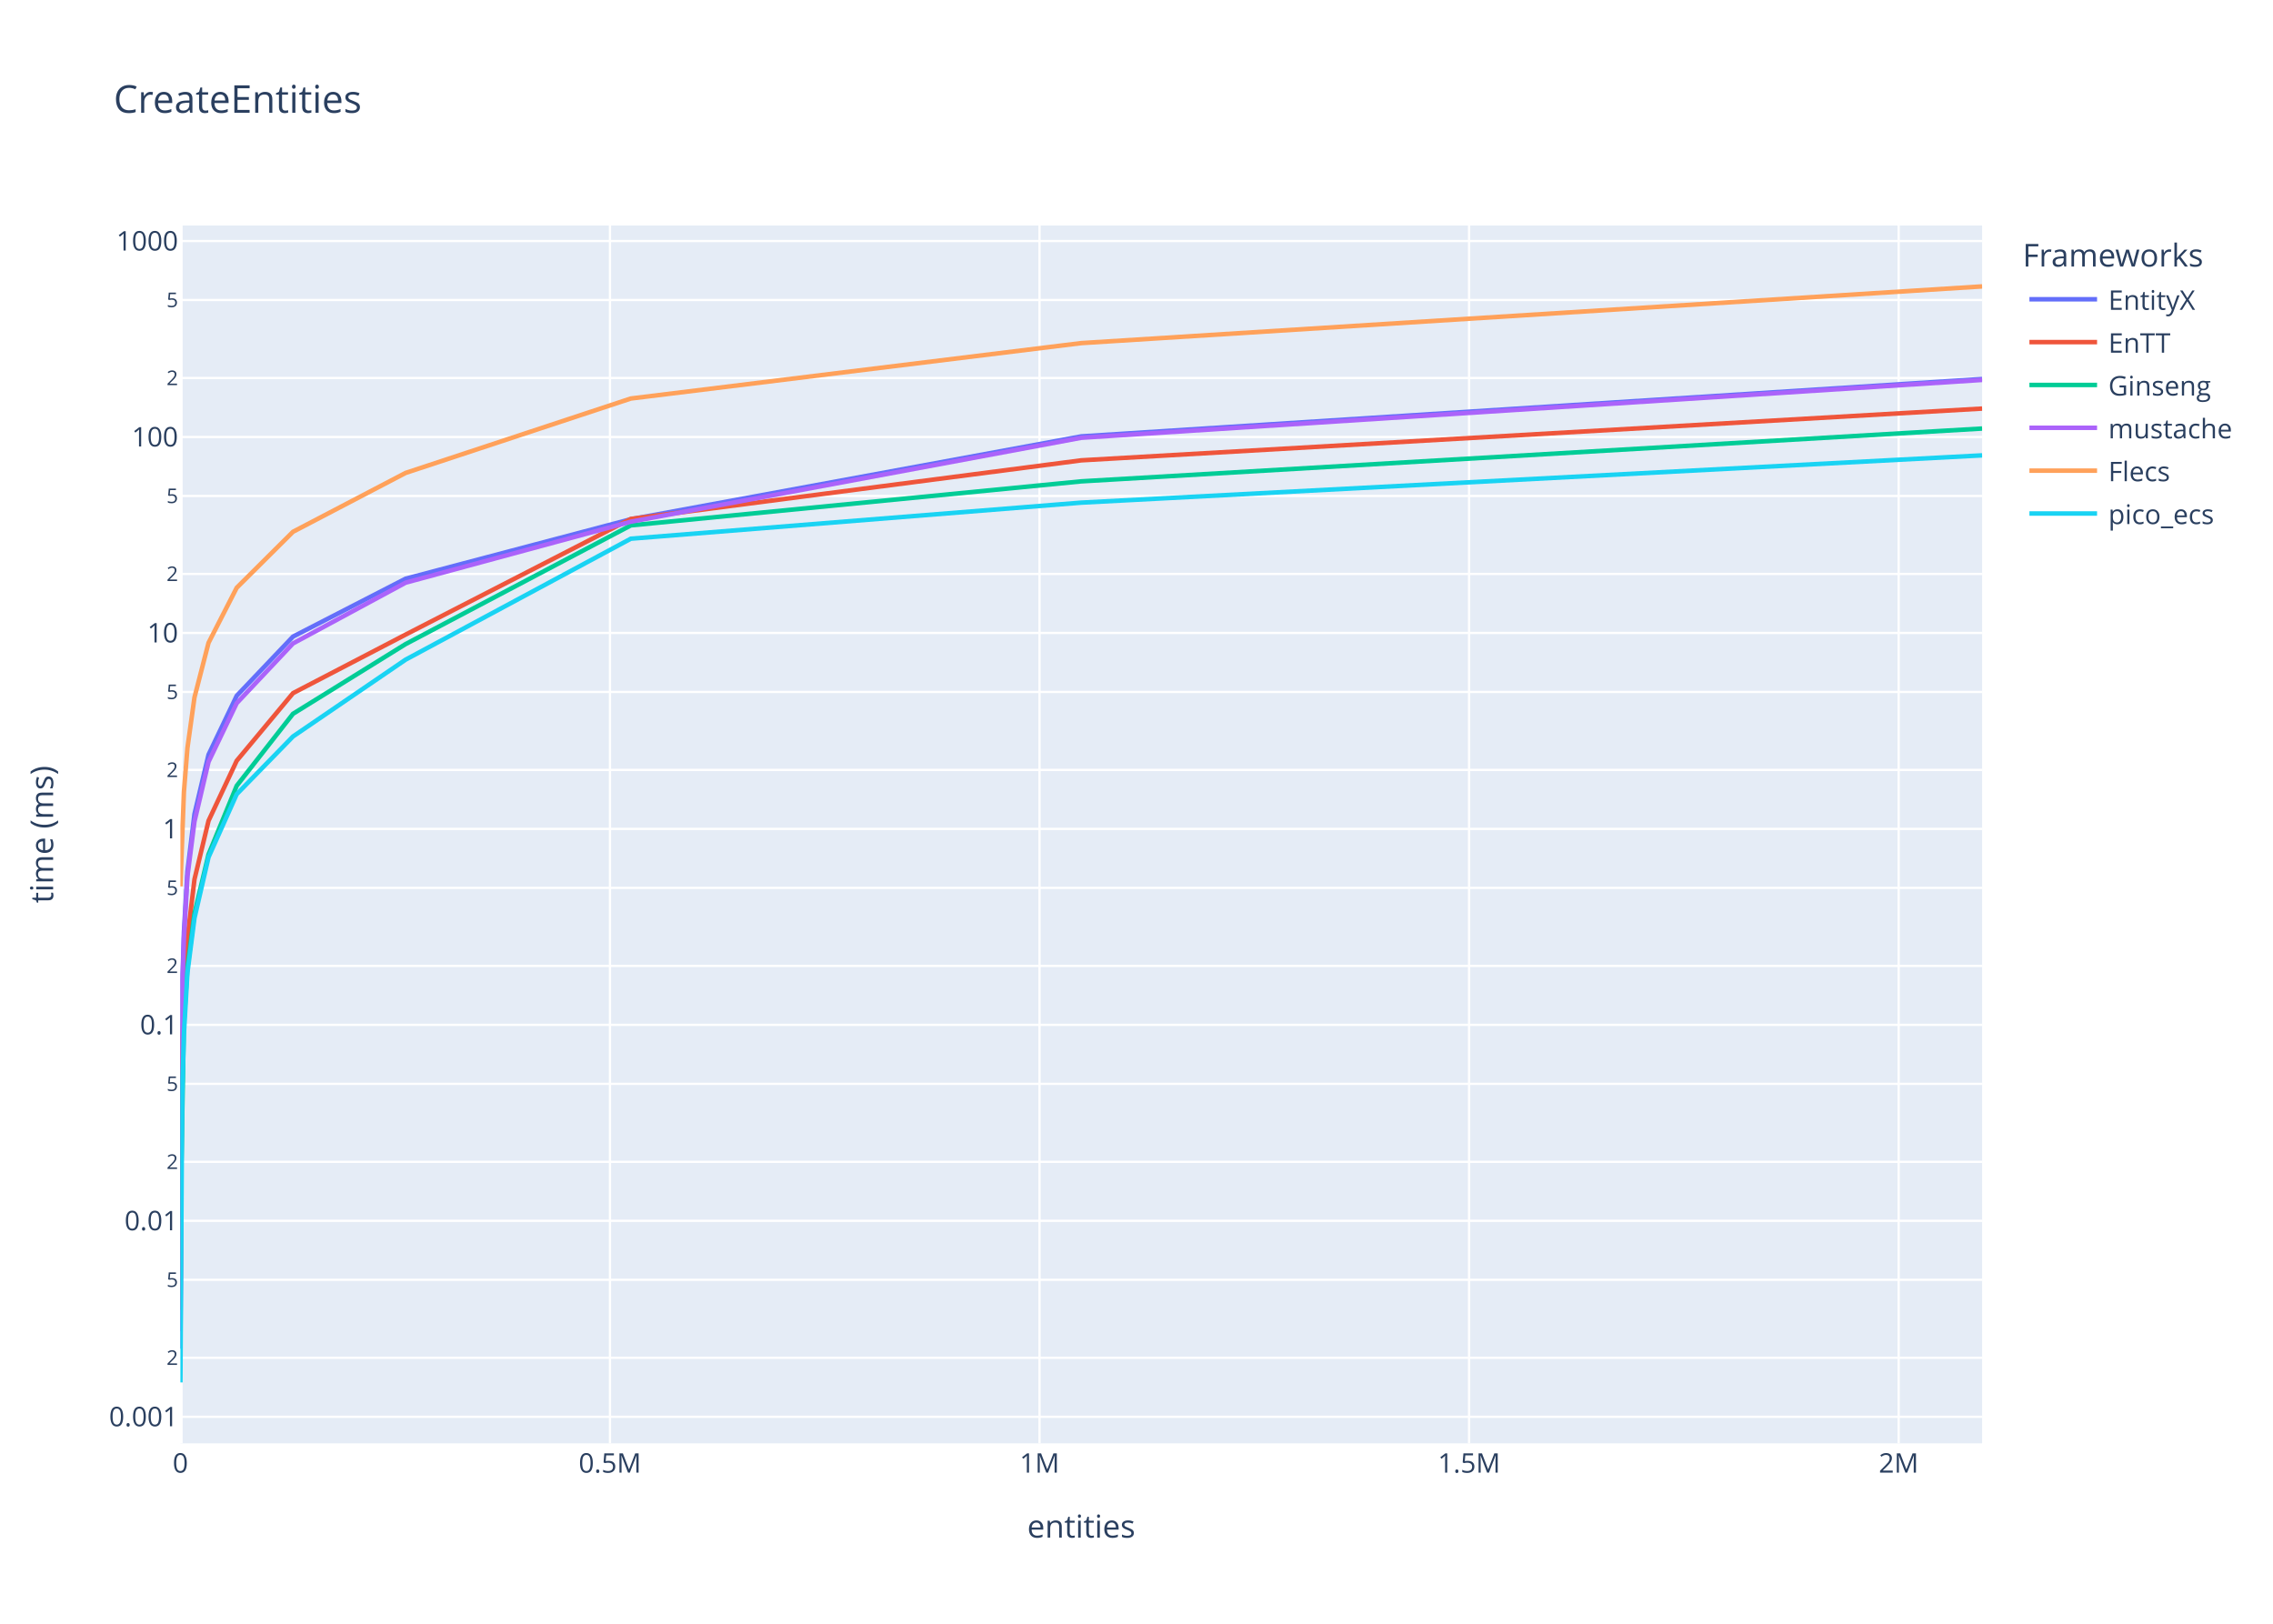
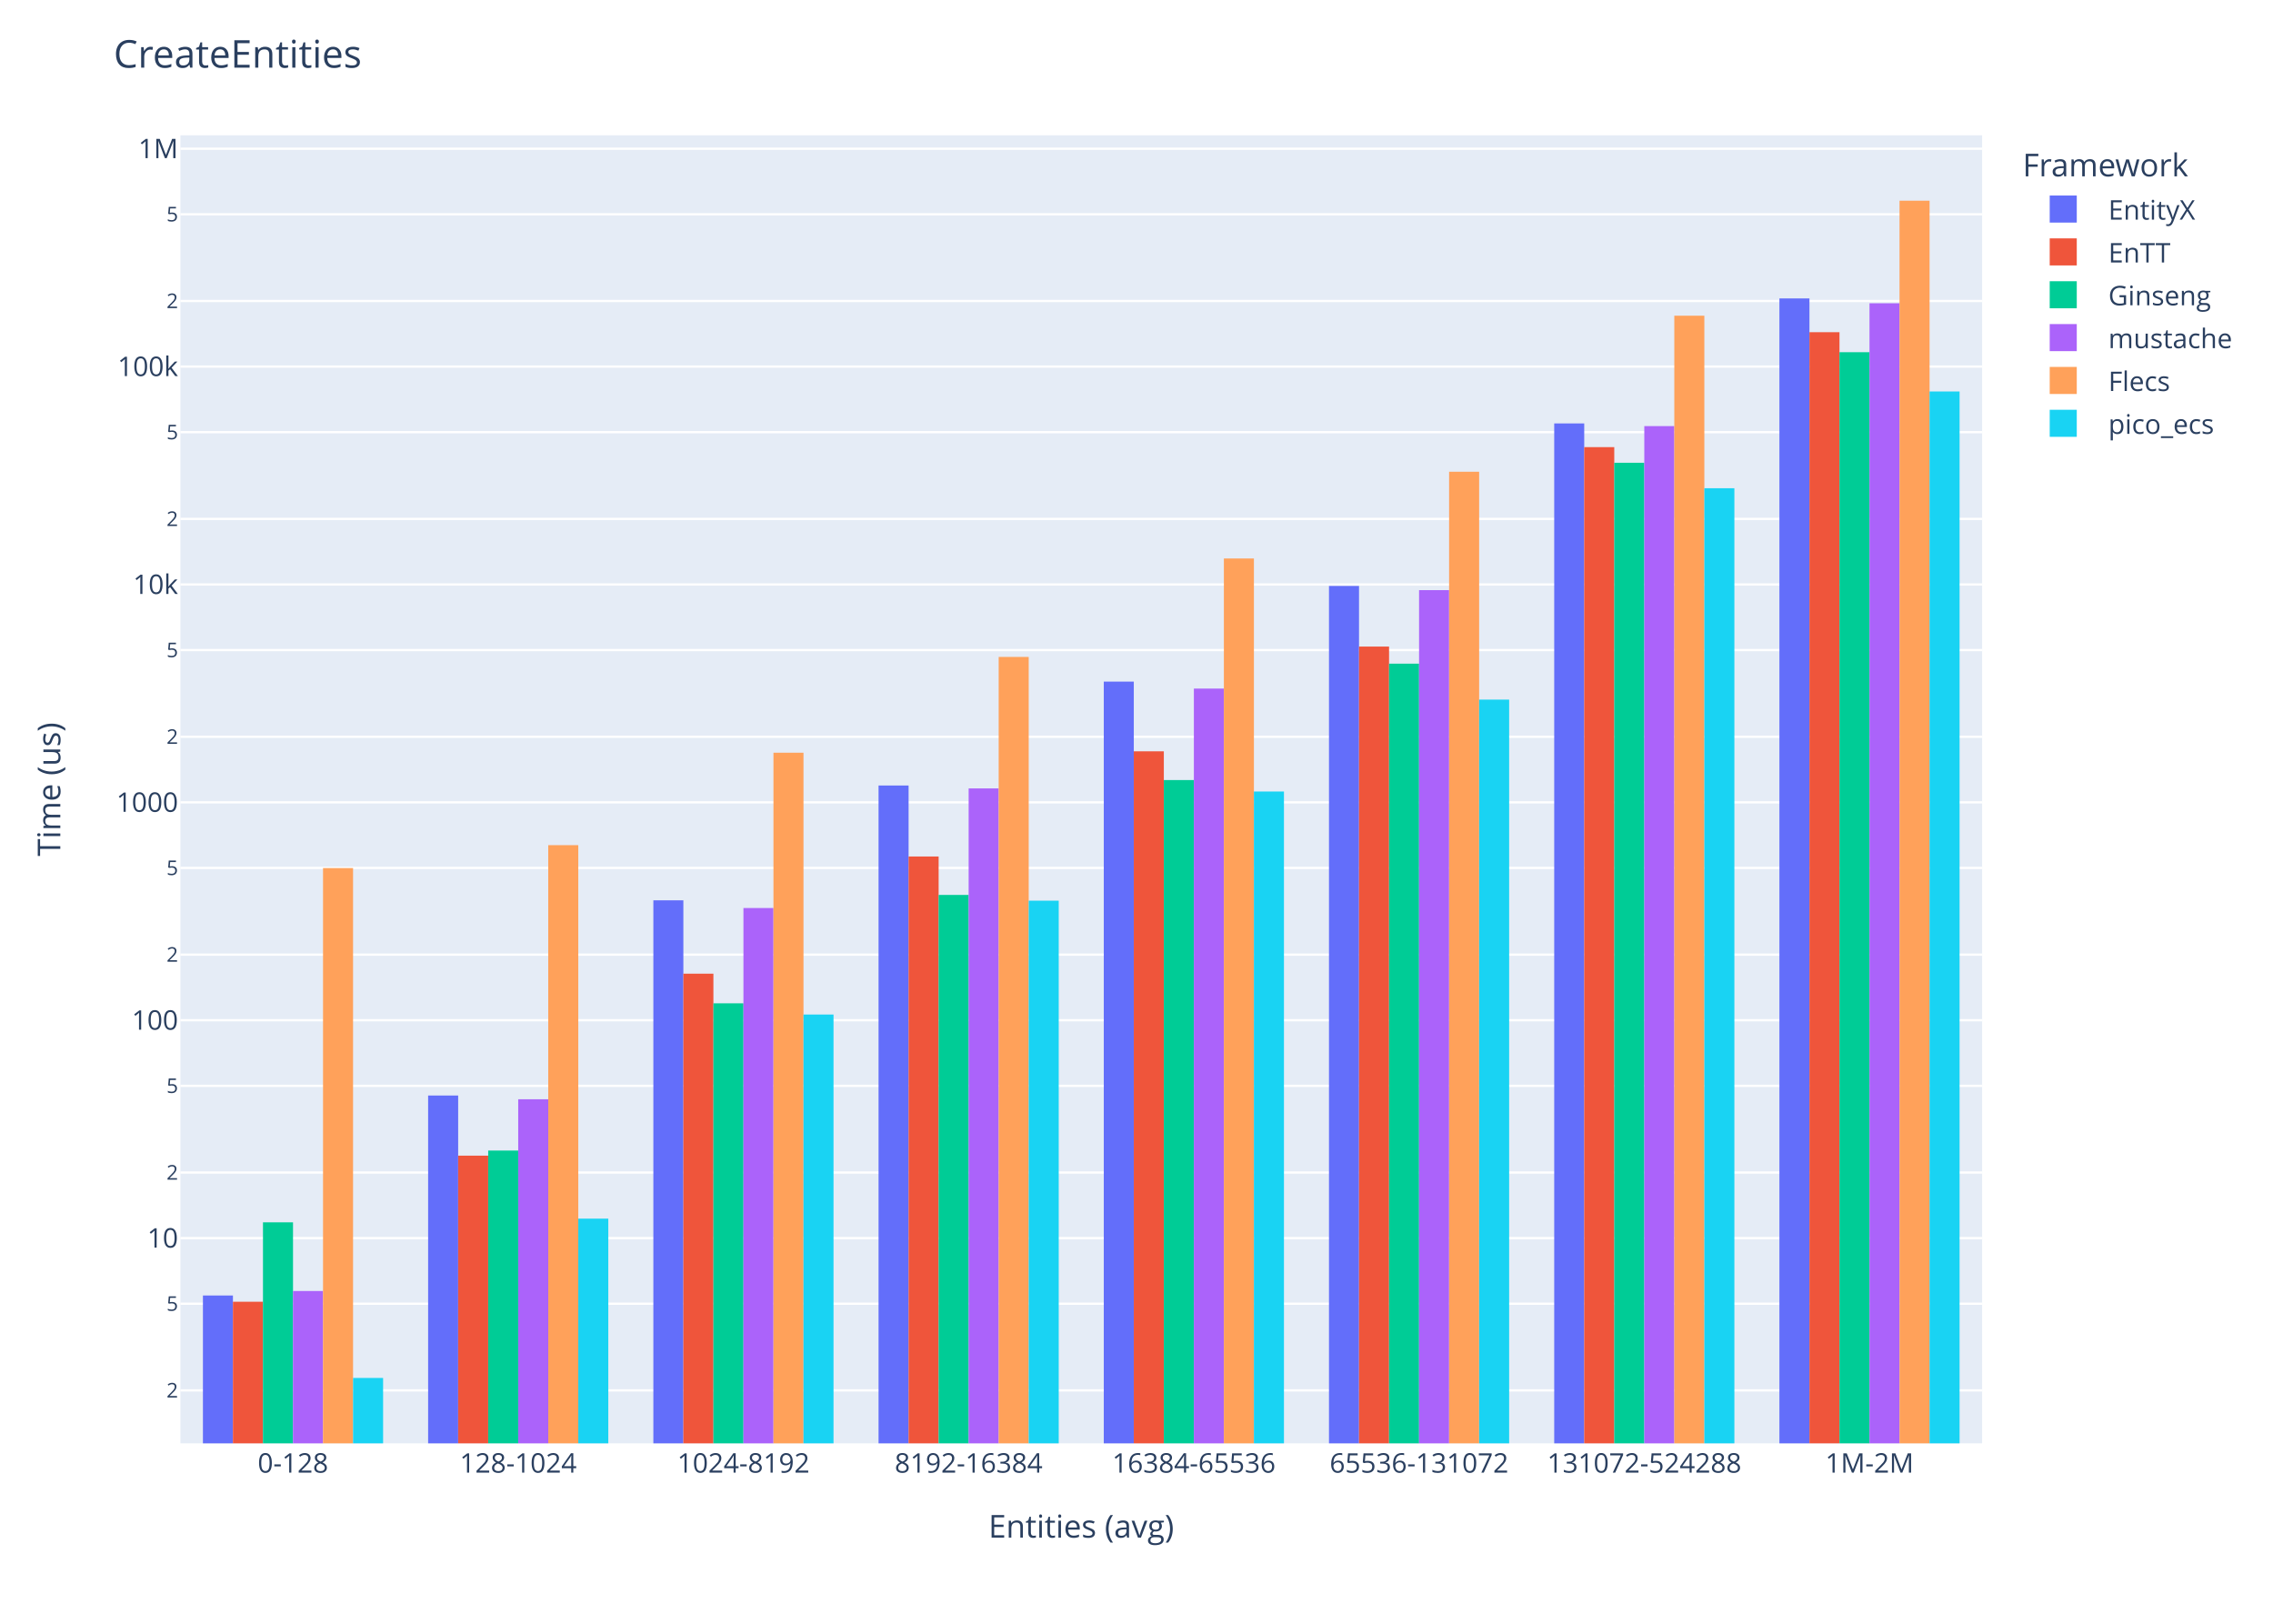
<svg xmlns="http://www.w3.org/2000/svg" class="main-svg" width="1008" height="720" style="" viewBox="0 0 1008 720">
  <rect x="0" y="0" width="1008" height="720" style="fill: rgb(255, 255, 255); fill-opacity: 1;" />
-   <defs id="defs-6b96fd">
+   <defs id="defs-0c1d51">
    <g class="clips">
-       <clipPath id="clip6b96fdxyplot" class="plotclip">
-         <rect width="799" height="540" />
+       <clipPath id="clip0c1d51xyplot" class="plotclip">
+         <rect width="799" height="580" />
      </clipPath>
-       <clipPath class="axesclip" id="clip6b96fdx">
+       <clipPath class="axesclip" id="clip0c1d51x">
        <rect x="80" y="0" width="799" height="720" />
      </clipPath>
-       <clipPath class="axesclip" id="clip6b96fdy">
-         <rect x="0" y="100" width="1008" height="540" />
+       <clipPath class="axesclip" id="clip0c1d51y">
+         <rect x="0" y="60" width="1008" height="580" />
      </clipPath>
-       <clipPath class="axesclip" id="clip6b96fdxy">
-         <rect x="80" y="100" width="799" height="540" />
+       <clipPath class="axesclip" id="clip0c1d51xy">
+         <rect x="80" y="60" width="799" height="580" />
      </clipPath>
    </g>
    <g class="gradients" />
    <g class="patterns" />
  </defs>
  <g class="bglayer">
-     <rect class="bg" x="80" y="100" width="799" height="540" style="fill: rgb(229, 236, 246); fill-opacity: 1; stroke-width: 0;" />
+     <rect class="bg" x="80" y="60" width="799" height="580" style="fill: rgb(229, 236, 246); fill-opacity: 1; stroke-width: 0;" />
  </g>
  <g class="layer-below">
    <g class="imagelayer" />
    <g class="shapelayer" />
  </g>
  <g class="cartesianlayer">
    <g class="subplot xy">
      <g class="layer-subplot">
        <g class="shapelayer" />
        <g class="imagelayer" />
      </g>
      <g class="minor-gridlayer">
        <g class="x" />
        <g class="y" />
      </g>
      <g class="gridlayer">
-         <g class="x">
-           <path class="xgrid crisp" transform="translate(270.5,0)" d="M0,100v540" style="stroke: rgb(255, 255, 255); stroke-opacity: 1; stroke-width: 1px;" />
-           <path class="xgrid crisp" transform="translate(460.99,0)" d="M0,100v540" style="stroke: rgb(255, 255, 255); stroke-opacity: 1; stroke-width: 1px;" />
-           <path class="xgrid crisp" transform="translate(651.49,0)" d="M0,100v540" style="stroke: rgb(255, 255, 255); stroke-opacity: 1; stroke-width: 1px;" />
-           <path class="xgrid crisp" transform="translate(841.99,0)" d="M0,100v540" style="stroke: rgb(255, 255, 255); stroke-opacity: 1; stroke-width: 1px;" />
-         </g>
+         <g class="x" />
        <g class="y">
-           <path class="ygrid crisp" transform="translate(0,628.23)" d="M80,0h799" style="stroke: rgb(255, 255, 255); stroke-opacity: 1; stroke-width: 1px;" />
-           <path class="ygrid crisp" transform="translate(0,602.07)" d="M80,0h799" style="stroke: rgb(255, 255, 255); stroke-opacity: 1; stroke-width: 1px;" />
-           <path class="ygrid crisp" transform="translate(0,567.49)" d="M80,0h799" style="stroke: rgb(255, 255, 255); stroke-opacity: 1; stroke-width: 1px;" />
-           <path class="ygrid crisp" transform="translate(0,541.33)" d="M80,0h799" style="stroke: rgb(255, 255, 255); stroke-opacity: 1; stroke-width: 1px;" />
-           <path class="ygrid crisp" transform="translate(0,515.18)" d="M80,0h799" style="stroke: rgb(255, 255, 255); stroke-opacity: 1; stroke-width: 1px;" />
-           <path class="ygrid crisp" transform="translate(0,480.6)" d="M80,0h799" style="stroke: rgb(255, 255, 255); stroke-opacity: 1; stroke-width: 1px;" />
-           <path class="ygrid crisp" transform="translate(0,454.44)" d="M80,0h799" style="stroke: rgb(255, 255, 255); stroke-opacity: 1; stroke-width: 1px;" />
-           <path class="ygrid crisp" transform="translate(0,428.29)" d="M80,0h799" style="stroke: rgb(255, 255, 255); stroke-opacity: 1; stroke-width: 1px;" />
-           <path class="ygrid crisp" transform="translate(0,393.71)" d="M80,0h799" style="stroke: rgb(255, 255, 255); stroke-opacity: 1; stroke-width: 1px;" />
-           <path class="ygrid crisp" transform="translate(0,367.55)" d="M80,0h799" style="stroke: rgb(255, 255, 255); stroke-opacity: 1; stroke-width: 1px;" />
-           <path class="ygrid crisp" transform="translate(0,341.39)" d="M80,0h799" style="stroke: rgb(255, 255, 255); stroke-opacity: 1; stroke-width: 1px;" />
-           <path class="ygrid crisp" transform="translate(0,306.82)" d="M80,0h799" style="stroke: rgb(255, 255, 255); stroke-opacity: 1; stroke-width: 1px;" />
-           <path class="ygrid crisp" transform="translate(0,280.66)" d="M80,0h799" style="stroke: rgb(255, 255, 255); stroke-opacity: 1; stroke-width: 1px;" />
-           <path class="ygrid crisp" transform="translate(0,254.5)" d="M80,0h799" style="stroke: rgb(255, 255, 255); stroke-opacity: 1; stroke-width: 1px;" />
-           <path class="ygrid crisp" transform="translate(0,219.92)" d="M80,0h799" style="stroke: rgb(255, 255, 255); stroke-opacity: 1; stroke-width: 1px;" />
-           <path class="ygrid crisp" transform="translate(0,193.77)" d="M80,0h799" style="stroke: rgb(255, 255, 255); stroke-opacity: 1; stroke-width: 1px;" />
-           <path class="ygrid crisp" transform="translate(0,167.61)" d="M80,0h799" style="stroke: rgb(255, 255, 255); stroke-opacity: 1; stroke-width: 1px;" />
-           <path class="ygrid crisp" transform="translate(0,133.03)" d="M80,0h799" style="stroke: rgb(255, 255, 255); stroke-opacity: 1; stroke-width: 1px;" />
-           <path class="ygrid crisp" transform="translate(0,106.88)" d="M80,0h799" style="stroke: rgb(255, 255, 255); stroke-opacity: 1; stroke-width: 1px;" />
-         </g>
-       </g>
-       <g class="zerolinelayer">
-         <path class="xzl zl crisp" transform="translate(80,0)" d="M0,100v540" style="stroke: rgb(255, 255, 255); stroke-opacity: 1; stroke-width: 2px;" />
-       </g>
+           <path class="ygrid crisp" transform="translate(0,616.53)" d="M80,0h799" style="stroke: rgb(255, 255, 255); stroke-opacity: 1; stroke-width: 1px;" />
+           <path class="ygrid crisp" transform="translate(0,578.09)" d="M80,0h799" style="stroke: rgb(255, 255, 255); stroke-opacity: 1; stroke-width: 1px;" />
+           <path class="ygrid crisp" transform="translate(0,549.01)" d="M80,0h799" style="stroke: rgb(255, 255, 255); stroke-opacity: 1; stroke-width: 1px;" />
+           <path class="ygrid crisp" transform="translate(0,519.92)" d="M80,0h799" style="stroke: rgb(255, 255, 255); stroke-opacity: 1; stroke-width: 1px;" />
+           <path class="ygrid crisp" transform="translate(0,481.48)" d="M80,0h799" style="stroke: rgb(255, 255, 255); stroke-opacity: 1; stroke-width: 1px;" />
+           <path class="ygrid crisp" transform="translate(0,452.39)" d="M80,0h799" style="stroke: rgb(255, 255, 255); stroke-opacity: 1; stroke-width: 1px;" />
+           <path class="ygrid crisp" transform="translate(0,423.31)" d="M80,0h799" style="stroke: rgb(255, 255, 255); stroke-opacity: 1; stroke-width: 1px;" />
+           <path class="ygrid crisp" transform="translate(0,384.86)" d="M80,0h799" style="stroke: rgb(255, 255, 255); stroke-opacity: 1; stroke-width: 1px;" />
+           <path class="ygrid crisp" transform="translate(0,355.78)" d="M80,0h799" style="stroke: rgb(255, 255, 255); stroke-opacity: 1; stroke-width: 1px;" />
+           <path class="ygrid crisp" transform="translate(0,326.7)" d="M80,0h799" style="stroke: rgb(255, 255, 255); stroke-opacity: 1; stroke-width: 1px;" />
+           <path class="ygrid crisp" transform="translate(0,288.25)" d="M80,0h799" style="stroke: rgb(255, 255, 255); stroke-opacity: 1; stroke-width: 1px;" />
+           <path class="ygrid crisp" transform="translate(0,259.17)" d="M80,0h799" style="stroke: rgb(255, 255, 255); stroke-opacity: 1; stroke-width: 1px;" />
+           <path class="ygrid crisp" transform="translate(0,230.08)" d="M80,0h799" style="stroke: rgb(255, 255, 255); stroke-opacity: 1; stroke-width: 1px;" />
+           <path class="ygrid crisp" transform="translate(0,191.64)" d="M80,0h799" style="stroke: rgb(255, 255, 255); stroke-opacity: 1; stroke-width: 1px;" />
+           <path class="ygrid crisp" transform="translate(0,162.55)" d="M80,0h799" style="stroke: rgb(255, 255, 255); stroke-opacity: 1; stroke-width: 1px;" />
+           <path class="ygrid crisp" transform="translate(0,133.47)" d="M80,0h799" style="stroke: rgb(255, 255, 255); stroke-opacity: 1; stroke-width: 1px;" />
+           <path class="ygrid crisp" transform="translate(0,95.02)" d="M80,0h799" style="stroke: rgb(255, 255, 255); stroke-opacity: 1; stroke-width: 1px;" />
+           <path class="ygrid crisp" transform="translate(0,65.94)" d="M80,0h799" style="stroke: rgb(255, 255, 255); stroke-opacity: 1; stroke-width: 1px;" />
+         </g>
+       </g>
+       <g class="zerolinelayer" />
      <path class="xlines-below" />
      <path class="ylines-below" />
      <g class="overlines-below" />
      <g class="xaxislayer-below" />
      <g class="yaxislayer-below" />
      <g class="overaxes-below" />
-       <g class="plot" transform="translate(80,100)" clip-path="url(#clip6b96fdxyplot)">
-         <g class="scatterlayer mlayer">
-           <g class="trace scatter traceb08e8f" style="stroke-miterlimit: 2; opacity: 1;">
-             <g class="fills" />
-             <g class="errorbars" />
-             <g class="lines">
-               <path class="js-line" d="M0,497.99L0.78,339.59L1.56,313.25L3.12,286.49L6.24,260.97L12.48,234.64L24.97,208.53L49.94,182.28L99.88,156.61L199.75,130.23L399.5,93.5L799,68.06" style="vector-effect: non-scaling-stroke; fill: none; stroke: rgb(99, 110, 250); stroke-opacity: 1; stroke-width: 2px; opacity: 1;" />
-             </g>
-             <g class="points" />
-             <g class="text" />
-           </g>
-           <g class="trace scatter trace573fa2" style="stroke-miterlimit: 2; opacity: 1;">
-             <g class="fills" />
-             <g class="errorbars" />
-             <g class="lines">
-               <path class="js-line" d="M0,480.8L0.78,367.2L1.56,341.92L3.12,316.09L6.24,289.92L12.48,263.95L24.97,237.34L49.94,207.36L99.88,181.39L199.75,130.1L399.5,104.12L799,81.17" style="vector-effect: non-scaling-stroke; fill: none; stroke: rgb(239, 85, 59); stroke-opacity: 1; stroke-width: 2px; opacity: 1;" />
-             </g>
-             <g class="points" />
-             <g class="text" />
-           </g>
-           <g class="trace scatter tracebaf373" style="stroke-miterlimit: 2; opacity: 1;">
-             <g class="fills" />
-             <g class="errorbars" />
-             <g class="lines">
-               <path class="js-line" d="M0,439.91L1.56,353.38L3.12,329.17L6.24,305.09L12.48,278.87L24.97,248.44L49.94,216.51L99.88,185.6L199.75,132.96L399.5,113.44L799,90.02" style="vector-effect: non-scaling-stroke; fill: none; stroke: rgb(0, 204, 150); stroke-opacity: 1; stroke-width: 2px; opacity: 1;" />
-             </g>
-             <g class="points" />
-             <g class="text" />
-           </g>
-           <g class="trace scatter trace8796a5" style="stroke-miterlimit: 2; opacity: 1;">
-             <g class="fills" />
-             <g class="errorbars" />
-             <g class="lines">
-               <path class="js-line" d="M0,490.29L0.78,341.91L1.56,316.1L3.12,288.61L6.24,264.29L12.48,237.8L24.97,211.81L49.94,185.31L99.88,158.37L199.75,131.33L399.5,94.12L799,68.47" style="vector-effect: non-scaling-stroke; fill: none; stroke: rgb(171, 99, 250); stroke-opacity: 1; stroke-width: 2px; opacity: 1;" />
-             </g>
-             <g class="points" />
-             <g class="text" />
-           </g>
-           <g class="trace scatter trace036fc3" style="stroke-miterlimit: 2; opacity: 1;">
-             <g class="fills" />
-             <g class="errorbars" />
-             <g class="lines">
-               <path class="js-line" d="M0,293.06L1.56,251.16L3.12,231.67L6.24,209.25L12.48,185.03L24.97,160.62L49.94,135.8L99.88,109.7L199.75,76.71L399.5,52.14L799,27" style="vector-effect: non-scaling-stroke; fill: none; stroke: rgb(255, 161, 90); stroke-opacity: 1; stroke-width: 2px; opacity: 1;" />
-             </g>
-             <g class="points" />
-             <g class="text" />
-           </g>
-           <g class="trace scatter traceda389f" style="stroke-miterlimit: 2; opacity: 1;">
-             <g class="fills" />
-             <g class="errorbars" />
-             <g class="lines">
-               <path class="js-line" d="M0,513L0.78,385.7L1.56,358.53L3.12,331.28L6.24,307.11L12.48,280.1L24.97,252.16L49.94,226.56L99.88,192.5L199.75,138.87L399.5,122.88L799,101.92" style="vector-effect: non-scaling-stroke; fill: none; stroke: rgb(25, 211, 243); stroke-opacity: 1; stroke-width: 2px; opacity: 1;" />
-             </g>
-             <g class="points" />
-             <g class="text" />
+       <g class="plot" transform="translate(80,60)" clip-path="url(#clip0c1d51xyplot)">
+         <g class="barlayer mlayer">
+           <g class="trace bars" style="opacity: 1;">
+             <g class="points">
+               <g class="point">
+                 <path d="M9.99,6090V514.46H23.3V6090Z" style="vector-effect: non-scaling-stroke; opacity: 1; stroke-width: 0px; fill: rgb(99, 110, 250); fill-opacity: 1;" />
+               </g>
+               <g class="point">
+                 <path d="M109.86,6090V425.77H123.18V6090Z" style="vector-effect: non-scaling-stroke; opacity: 1; stroke-width: 0px; fill: rgb(99, 110, 250); fill-opacity: 1;" />
+               </g>
+               <g class="point">
+                 <path d="M209.74,6090V339.23H223.05V6090Z" style="vector-effect: non-scaling-stroke; opacity: 1; stroke-width: 0px; fill: rgb(99, 110, 250); fill-opacity: 1;" />
+               </g>
+               <g class="point">
+                 <path d="M309.61,6090V288.31H322.93V6090Z" style="vector-effect: non-scaling-stroke; opacity: 1; stroke-width: 0px; fill: rgb(99, 110, 250); fill-opacity: 1;" />
+               </g>
+               <g class="point">
+                 <path d="M409.49,6090V242.25H422.8V6090Z" style="vector-effect: non-scaling-stroke; opacity: 1; stroke-width: 0px; fill: rgb(99, 110, 250); fill-opacity: 1;" />
+               </g>
+               <g class="point">
+                 <path d="M509.36,6090V199.81H522.68V6090Z" style="vector-effect: non-scaling-stroke; opacity: 1; stroke-width: 0px; fill: rgb(99, 110, 250); fill-opacity: 1;" />
+               </g>
+               <g class="point">
+                 <path d="M609.24,6090V127.75H622.55V6090Z" style="vector-effect: non-scaling-stroke; opacity: 1; stroke-width: 0px; fill: rgb(99, 110, 250); fill-opacity: 1;" />
+               </g>
+               <g class="point">
+                 <path d="M709.11,6090V72.33H722.43V6090Z" style="vector-effect: non-scaling-stroke; opacity: 1; stroke-width: 0px; fill: rgb(99, 110, 250); fill-opacity: 1;" />
+               </g>
+             </g>
+           </g>
+           <g class="trace bars" style="opacity: 1;">
+             <g class="points">
+               <g class="point">
+                 <path d="M23.3,6090V517.21H36.62V6090Z" style="vector-effect: non-scaling-stroke; opacity: 1; stroke-width: 0px; fill: rgb(239, 85, 59); fill-opacity: 1;" />
+               </g>
+               <g class="point">
+                 <path d="M123.18,6090V452.43H136.5V6090Z" style="vector-effect: non-scaling-stroke; opacity: 1; stroke-width: 0px; fill: rgb(239, 85, 59); fill-opacity: 1;" />
+               </g>
+               <g class="point">
+                 <path d="M223.05,6090V371.75H236.37V6090Z" style="vector-effect: non-scaling-stroke; opacity: 1; stroke-width: 0px; fill: rgb(239, 85, 59); fill-opacity: 1;" />
+               </g>
+               <g class="point">
+                 <path d="M322.93,6090V319.78H336.25V6090Z" style="vector-effect: non-scaling-stroke; opacity: 1; stroke-width: 0px; fill: rgb(239, 85, 59); fill-opacity: 1;" />
+               </g>
+               <g class="point">
+                 <path d="M422.8,6090V273.16H436.12V6090Z" style="vector-effect: non-scaling-stroke; opacity: 1; stroke-width: 0px; fill: rgb(239, 85, 59); fill-opacity: 1;" />
+               </g>
+               <g class="point">
+                 <path d="M522.68,6090V226.71H536V6090Z" style="vector-effect: non-scaling-stroke; opacity: 1; stroke-width: 0px; fill: rgb(239, 85, 59); fill-opacity: 1;" />
+               </g>
+               <g class="point">
+                 <path d="M622.55,6090V138.27H635.87V6090Z" style="vector-effect: non-scaling-stroke; opacity: 1; stroke-width: 0px; fill: rgb(239, 85, 59); fill-opacity: 1;" />
+               </g>
+               <g class="point">
+                 <path d="M722.43,6090V87.31H735.75V6090Z" style="vector-effect: non-scaling-stroke; opacity: 1; stroke-width: 0px; fill: rgb(239, 85, 59); fill-opacity: 1;" />
+               </g>
+             </g>
+           </g>
+           <g class="trace bars" style="opacity: 1;">
+             <g class="points">
+               <g class="point">
+                 <path d="M36.62,6090V482.02H49.94V6090Z" style="vector-effect: non-scaling-stroke; opacity: 1; stroke-width: 0px; fill: rgb(0, 204, 150); fill-opacity: 1;" />
+               </g>
+               <g class="point">
+                 <path d="M136.5,6090V450.19H149.81V6090Z" style="vector-effect: non-scaling-stroke; opacity: 1; stroke-width: 0px; fill: rgb(0, 204, 150); fill-opacity: 1;" />
+               </g>
+               <g class="point">
+                 <path d="M236.37,6090V384.9H249.69V6090Z" style="vector-effect: non-scaling-stroke; opacity: 1; stroke-width: 0px; fill: rgb(0, 204, 150); fill-opacity: 1;" />
+               </g>
+               <g class="point">
+                 <path d="M336.25,6090V336.82H349.56V6090Z" style="vector-effect: non-scaling-stroke; opacity: 1; stroke-width: 0px; fill: rgb(0, 204, 150); fill-opacity: 1;" />
+               </g>
+               <g class="point">
+                 <path d="M436.12,6090V285.9H449.44V6090Z" style="vector-effect: non-scaling-stroke; opacity: 1; stroke-width: 0px; fill: rgb(0, 204, 150); fill-opacity: 1;" />
+               </g>
+               <g class="point">
+                 <path d="M536,6090V234.28H549.31V6090Z" style="vector-effect: non-scaling-stroke; opacity: 1; stroke-width: 0px; fill: rgb(0, 204, 150); fill-opacity: 1;" />
+               </g>
+               <g class="point">
+                 <path d="M635.87,6090V145.2H649.19V6090Z" style="vector-effect: non-scaling-stroke; opacity: 1; stroke-width: 0px; fill: rgb(0, 204, 150); fill-opacity: 1;" />
+               </g>
+               <g class="point">
+                 <path d="M735.75,6090V96.17H749.06V6090Z" style="vector-effect: non-scaling-stroke; opacity: 1; stroke-width: 0px; fill: rgb(0, 204, 150); fill-opacity: 1;" />
+               </g>
+             </g>
+           </g>
+           <g class="trace bars" style="opacity: 1;">
+             <g class="points">
+               <g class="point">
+                 <path d="M49.94,6090V512.46H63.25V6090Z" style="vector-effect: non-scaling-stroke; opacity: 1; stroke-width: 0px; fill: rgb(171, 99, 250); fill-opacity: 1;" />
+               </g>
+               <g class="point">
+                 <path d="M149.81,6090V427.45H163.13V6090Z" style="vector-effect: non-scaling-stroke; opacity: 1; stroke-width: 0px; fill: rgb(171, 99, 250); fill-opacity: 1;" />
+               </g>
+               <g class="point">
+                 <path d="M249.69,6090V342.63H263V6090Z" style="vector-effect: non-scaling-stroke; opacity: 1; stroke-width: 0px; fill: rgb(171, 99, 250); fill-opacity: 1;" />
+               </g>
+               <g class="point">
+                 <path d="M349.56,6090V289.59H362.88V6090Z" style="vector-effect: non-scaling-stroke; opacity: 1; stroke-width: 0px; fill: rgb(171, 99, 250); fill-opacity: 1;" />
+               </g>
+               <g class="point">
+                 <path d="M449.44,6090V245.34H462.75V6090Z" style="vector-effect: non-scaling-stroke; opacity: 1; stroke-width: 0px; fill: rgb(171, 99, 250); fill-opacity: 1;" />
+               </g>
+               <g class="point">
+                 <path d="M549.31,6090V201.69H562.63V6090Z" style="vector-effect: non-scaling-stroke; opacity: 1; stroke-width: 0px; fill: rgb(171, 99, 250); fill-opacity: 1;" />
+               </g>
+               <g class="point">
+                 <path d="M649.19,6090V128.94H662.5V6090Z" style="vector-effect: non-scaling-stroke; opacity: 1; stroke-width: 0px; fill: rgb(171, 99, 250); fill-opacity: 1;" />
+               </g>
+               <g class="point">
+                 <path d="M749.06,6090V74.49H762.38V6090Z" style="vector-effect: non-scaling-stroke; opacity: 1; stroke-width: 0px; fill: rgb(171, 99, 250); fill-opacity: 1;" />
+               </g>
+             </g>
+           </g>
+           <g class="trace bars" style="opacity: 1;">
+             <g class="points">
+               <g class="point">
+                 <path d="M63.25,6090V324.93H76.57V6090Z" style="vector-effect: non-scaling-stroke; opacity: 1; stroke-width: 0px; fill: rgb(255, 161, 90); fill-opacity: 1;" />
+               </g>
+               <g class="point">
+                 <path d="M163.13,6090V314.77H176.45V6090Z" style="vector-effect: non-scaling-stroke; opacity: 1; stroke-width: 0px; fill: rgb(255, 161, 90); fill-opacity: 1;" />
+               </g>
+               <g class="point">
+                 <path d="M263,6090V273.77H276.32V6090Z" style="vector-effect: non-scaling-stroke; opacity: 1; stroke-width: 0px; fill: rgb(255, 161, 90); fill-opacity: 1;" />
+               </g>
+               <g class="point">
+                 <path d="M362.88,6090V231.31H376.2V6090Z" style="vector-effect: non-scaling-stroke; opacity: 1; stroke-width: 0px; fill: rgb(255, 161, 90); fill-opacity: 1;" />
+               </g>
+               <g class="point">
+                 <path d="M462.75,6090V187.65H476.07V6090Z" style="vector-effect: non-scaling-stroke; opacity: 1; stroke-width: 0px; fill: rgb(255, 161, 90); fill-opacity: 1;" />
+               </g>
+               <g class="point">
+                 <path d="M562.63,6090V149.19H575.95V6090Z" style="vector-effect: non-scaling-stroke; opacity: 1; stroke-width: 0px; fill: rgb(255, 161, 90); fill-opacity: 1;" />
+               </g>
+               <g class="point">
+                 <path d="M662.5,6090V79.98H675.82V6090Z" style="vector-effect: non-scaling-stroke; opacity: 1; stroke-width: 0px; fill: rgb(255, 161, 90); fill-opacity: 1;" />
+               </g>
+               <g class="point">
+                 <path d="M762.38,6090V29H775.7V6090Z" style="vector-effect: non-scaling-stroke; opacity: 1; stroke-width: 0px; fill: rgb(255, 161, 90); fill-opacity: 1;" />
+               </g>
+             </g>
+           </g>
+           <g class="trace bars" style="opacity: 1;">
+             <g class="points">
+               <g class="point">
+                 <path d="M76.57,6090V551H89.89V6090Z" style="vector-effect: non-scaling-stroke; opacity: 1; stroke-width: 0px; fill: rgb(25, 211, 243); fill-opacity: 1;" />
+               </g>
+               <g class="point">
+                 <path d="M176.45,6090V480.37H189.76V6090Z" style="vector-effect: non-scaling-stroke; opacity: 1; stroke-width: 0px; fill: rgb(25, 211, 243); fill-opacity: 1;" />
+               </g>
+               <g class="point">
+                 <path d="M276.32,6090V389.87H289.64V6090Z" style="vector-effect: non-scaling-stroke; opacity: 1; stroke-width: 0px; fill: rgb(25, 211, 243); fill-opacity: 1;" />
+               </g>
+               <g class="point">
+                 <path d="M376.2,6090V339.38H389.51V6090Z" style="vector-effect: non-scaling-stroke; opacity: 1; stroke-width: 0px; fill: rgb(25, 211, 243); fill-opacity: 1;" />
+               </g>
+               <g class="point">
+                 <path d="M476.07,6090V290.96H489.39V6090Z" style="vector-effect: non-scaling-stroke; opacity: 1; stroke-width: 0px; fill: rgb(25, 211, 243); fill-opacity: 1;" />
+               </g>
+               <g class="point">
+                 <path d="M575.95,6090V250.23H589.26V6090Z" style="vector-effect: non-scaling-stroke; opacity: 1; stroke-width: 0px; fill: rgb(25, 211, 243); fill-opacity: 1;" />
+               </g>
+               <g class="point">
+                 <path d="M675.82,6090V156.49H689.14V6090Z" style="vector-effect: non-scaling-stroke; opacity: 1; stroke-width: 0px; fill: rgb(25, 211, 243); fill-opacity: 1;" />
+               </g>
+               <g class="point">
+                 <path d="M775.7,6090V113.6H789.01V6090Z" style="vector-effect: non-scaling-stroke; opacity: 1; stroke-width: 0px; fill: rgb(25, 211, 243); fill-opacity: 1;" />
+               </g>
+             </g>
          </g>
        </g>
      </g>
      <g class="overplot" />
      <path class="xlines-above crisp" d="M0,0" style="fill: none;" />
      <path class="ylines-above crisp" d="M0,0" style="fill: none;" />
      <g class="overlines-above" />
      <g class="xaxislayer-above">
        <g class="xtick">
-           <text text-anchor="middle" x="0" y="653" transform="translate(80,0)" style="font-family: 'Open Sans', verdana, arial, sans-serif; font-size: 12px; fill: rgb(42, 63, 95); fill-opacity: 1; white-space: pre; opacity: 1;">0</text>
-         </g>
-         <g class="xtick">
-           <text text-anchor="middle" x="0" y="653" style="font-family: 'Open Sans', verdana, arial, sans-serif; font-size: 12px; fill: rgb(42, 63, 95); fill-opacity: 1; white-space: pre; opacity: 1;" transform="translate(270.5,0)">0.5M</text>
-         </g>
-         <g class="xtick">
-           <text text-anchor="middle" x="0" y="653" style="font-family: 'Open Sans', verdana, arial, sans-serif; font-size: 12px; fill: rgb(42, 63, 95); fill-opacity: 1; white-space: pre; opacity: 1;" transform="translate(460.99,0)">1M</text>
-         </g>
-         <g class="xtick">
-           <text text-anchor="middle" x="0" y="653" style="font-family: 'Open Sans', verdana, arial, sans-serif; font-size: 12px; fill: rgb(42, 63, 95); fill-opacity: 1; white-space: pre; opacity: 1;" transform="translate(651.49,0)">1.5M</text>
-         </g>
-         <g class="xtick">
-           <text text-anchor="middle" x="0" y="653" style="font-family: 'Open Sans', verdana, arial, sans-serif; font-size: 12px; fill: rgb(42, 63, 95); fill-opacity: 1; white-space: pre; opacity: 1;" transform="translate(841.99,0)">2M</text>
+           <text text-anchor="middle" x="0" y="653" transform="translate(129.94,0)" style="font-family: 'Open Sans', verdana, arial, sans-serif; font-size: 12px; fill: rgb(42, 63, 95); fill-opacity: 1; white-space: pre; opacity: 1;">0-128</text>
+         </g>
+         <g class="xtick">
+           <text text-anchor="middle" x="0" y="653" transform="translate(229.81,0)" style="font-family: 'Open Sans', verdana, arial, sans-serif; font-size: 12px; fill: rgb(42, 63, 95); fill-opacity: 1; white-space: pre; opacity: 1;">128-1024</text>
+         </g>
+         <g class="xtick">
+           <text text-anchor="middle" x="0" y="653" transform="translate(329.69,0)" style="font-family: 'Open Sans', verdana, arial, sans-serif; font-size: 12px; fill: rgb(42, 63, 95); fill-opacity: 1; white-space: pre; opacity: 1;">1024-8192</text>
+         </g>
+         <g class="xtick">
+           <text text-anchor="middle" x="0" y="653" transform="translate(429.56,0)" style="font-family: 'Open Sans', verdana, arial, sans-serif; font-size: 12px; fill: rgb(42, 63, 95); fill-opacity: 1; white-space: pre; opacity: 1;">8192-16384</text>
+         </g>
+         <g class="xtick">
+           <text text-anchor="middle" x="0" y="653" transform="translate(529.44,0)" style="font-family: 'Open Sans', verdana, arial, sans-serif; font-size: 12px; fill: rgb(42, 63, 95); fill-opacity: 1; white-space: pre; opacity: 1;">16384-65536</text>
+         </g>
+         <g class="xtick">
+           <text text-anchor="middle" x="0" y="653" transform="translate(629.31,0)" style="font-family: 'Open Sans', verdana, arial, sans-serif; font-size: 12px; fill: rgb(42, 63, 95); fill-opacity: 1; white-space: pre; opacity: 1;">65536-131072</text>
+         </g>
+         <g class="xtick">
+           <text text-anchor="middle" x="0" y="653" transform="translate(729.19,0)" style="font-family: 'Open Sans', verdana, arial, sans-serif; font-size: 12px; fill: rgb(42, 63, 95); fill-opacity: 1; white-space: pre; opacity: 1;">131072-524288</text>
+         </g>
+         <g class="xtick">
+           <text text-anchor="middle" x="0" y="653" transform="translate(829.06,0)" style="font-family: 'Open Sans', verdana, arial, sans-serif; font-size: 12px; fill: rgb(42, 63, 95); fill-opacity: 1; white-space: pre; opacity: 1;">1M-2M</text>
        </g>
      </g>
      <g class="yaxislayer-above">
        <g class="ytick">
-           <text text-anchor="end" x="79" y="4.2" transform="translate(0,628.23)" style="font-family: 'Open Sans', verdana, arial, sans-serif; font-size: 12px; fill: rgb(42, 63, 95); fill-opacity: 1; white-space: pre; opacity: 1;">0.001</text>
-         </g>
-         <g class="ytick">
-           <text text-anchor="end" x="79" y="3.15" style="font-family: 'Open Sans', verdana, arial, sans-serif; font-size: 9px; fill: rgb(42, 63, 95); fill-opacity: 1; white-space: pre; opacity: 1;" transform="translate(0,602.07)">2</text>
-         </g>
-         <g class="ytick">
-           <text text-anchor="end" x="79" y="3.15" style="font-family: 'Open Sans', verdana, arial, sans-serif; font-size: 9px; fill: rgb(42, 63, 95); fill-opacity: 1; white-space: pre; opacity: 1;" transform="translate(0,567.49)">5</text>
-         </g>
-         <g class="ytick">
-           <text text-anchor="end" x="79" y="4.2" style="font-family: 'Open Sans', verdana, arial, sans-serif; font-size: 12px; fill: rgb(42, 63, 95); fill-opacity: 1; white-space: pre; opacity: 1;" transform="translate(0,541.33)">0.01</text>
-         </g>
-         <g class="ytick">
-           <text text-anchor="end" x="79" y="3.15" style="font-family: 'Open Sans', verdana, arial, sans-serif; font-size: 9px; fill: rgb(42, 63, 95); fill-opacity: 1; white-space: pre; opacity: 1;" transform="translate(0,515.18)">2</text>
-         </g>
-         <g class="ytick">
-           <text text-anchor="end" x="79" y="3.15" style="font-family: 'Open Sans', verdana, arial, sans-serif; font-size: 9px; fill: rgb(42, 63, 95); fill-opacity: 1; white-space: pre; opacity: 1;" transform="translate(0,480.6)">5</text>
-         </g>
-         <g class="ytick">
-           <text text-anchor="end" x="79" y="4.2" style="font-family: 'Open Sans', verdana, arial, sans-serif; font-size: 12px; fill: rgb(42, 63, 95); fill-opacity: 1; white-space: pre; opacity: 1;" transform="translate(0,454.44)">0.1</text>
-         </g>
-         <g class="ytick">
-           <text text-anchor="end" x="79" y="3.15" style="font-family: 'Open Sans', verdana, arial, sans-serif; font-size: 9px; fill: rgb(42, 63, 95); fill-opacity: 1; white-space: pre; opacity: 1;" transform="translate(0,428.29)">2</text>
-         </g>
-         <g class="ytick">
-           <text text-anchor="end" x="79" y="3.15" style="font-family: 'Open Sans', verdana, arial, sans-serif; font-size: 9px; fill: rgb(42, 63, 95); fill-opacity: 1; white-space: pre; opacity: 1;" transform="translate(0,393.71)">5</text>
-         </g>
-         <g class="ytick">
-           <text text-anchor="end" x="79" y="4.2" style="font-family: 'Open Sans', verdana, arial, sans-serif; font-size: 12px; fill: rgb(42, 63, 95); fill-opacity: 1; white-space: pre; opacity: 1;" transform="translate(0,367.55)">1</text>
-         </g>
-         <g class="ytick">
-           <text text-anchor="end" x="79" y="3.15" style="font-family: 'Open Sans', verdana, arial, sans-serif; font-size: 9px; fill: rgb(42, 63, 95); fill-opacity: 1; white-space: pre; opacity: 1;" transform="translate(0,341.39)">2</text>
-         </g>
-         <g class="ytick">
-           <text text-anchor="end" x="79" y="3.15" style="font-family: 'Open Sans', verdana, arial, sans-serif; font-size: 9px; fill: rgb(42, 63, 95); fill-opacity: 1; white-space: pre; opacity: 1;" transform="translate(0,306.82)">5</text>
-         </g>
-         <g class="ytick">
-           <text text-anchor="end" x="79" y="4.2" style="font-family: 'Open Sans', verdana, arial, sans-serif; font-size: 12px; fill: rgb(42, 63, 95); fill-opacity: 1; white-space: pre; opacity: 1;" transform="translate(0,280.66)">10</text>
-         </g>
-         <g class="ytick">
-           <text text-anchor="end" x="79" y="3.15" style="font-family: 'Open Sans', verdana, arial, sans-serif; font-size: 9px; fill: rgb(42, 63, 95); fill-opacity: 1; white-space: pre; opacity: 1;" transform="translate(0,254.5)">2</text>
-         </g>
-         <g class="ytick">
-           <text text-anchor="end" x="79" y="3.15" style="font-family: 'Open Sans', verdana, arial, sans-serif; font-size: 9px; fill: rgb(42, 63, 95); fill-opacity: 1; white-space: pre; opacity: 1;" transform="translate(0,219.92)">5</text>
-         </g>
-         <g class="ytick">
-           <text text-anchor="end" x="79" y="4.2" style="font-family: 'Open Sans', verdana, arial, sans-serif; font-size: 12px; fill: rgb(42, 63, 95); fill-opacity: 1; white-space: pre; opacity: 1;" transform="translate(0,193.77)">100</text>
-         </g>
-         <g class="ytick">
-           <text text-anchor="end" x="79" y="3.15" style="font-family: 'Open Sans', verdana, arial, sans-serif; font-size: 9px; fill: rgb(42, 63, 95); fill-opacity: 1; white-space: pre; opacity: 1;" transform="translate(0,167.61)">2</text>
-         </g>
-         <g class="ytick">
-           <text text-anchor="end" x="79" y="3.15" style="font-family: 'Open Sans', verdana, arial, sans-serif; font-size: 9px; fill: rgb(42, 63, 95); fill-opacity: 1; white-space: pre; opacity: 1;" transform="translate(0,133.03)">5</text>
-         </g>
-         <g class="ytick">
-           <text text-anchor="end" x="79" y="4.2" style="font-family: 'Open Sans', verdana, arial, sans-serif; font-size: 12px; fill: rgb(42, 63, 95); fill-opacity: 1; white-space: pre; opacity: 1;" transform="translate(0,106.88)">1000</text>
+           <text text-anchor="end" x="79" y="3.15" transform="translate(0,616.53)" style="font-family: 'Open Sans', verdana, arial, sans-serif; font-size: 9px; fill: rgb(42, 63, 95); fill-opacity: 1; white-space: pre; opacity: 1;">2</text>
+         </g>
+         <g class="ytick">
+           <text text-anchor="end" x="79" y="3.15" style="font-family: 'Open Sans', verdana, arial, sans-serif; font-size: 9px; fill: rgb(42, 63, 95); fill-opacity: 1; white-space: pre; opacity: 1;" transform="translate(0,578.09)">5</text>
+         </g>
+         <g class="ytick">
+           <text text-anchor="end" x="79" y="4.2" style="font-family: 'Open Sans', verdana, arial, sans-serif; font-size: 12px; fill: rgb(42, 63, 95); fill-opacity: 1; white-space: pre; opacity: 1;" transform="translate(0,549.01)">10</text>
+         </g>
+         <g class="ytick">
+           <text text-anchor="end" x="79" y="3.15" style="font-family: 'Open Sans', verdana, arial, sans-serif; font-size: 9px; fill: rgb(42, 63, 95); fill-opacity: 1; white-space: pre; opacity: 1;" transform="translate(0,519.92)">2</text>
+         </g>
+         <g class="ytick">
+           <text text-anchor="end" x="79" y="3.15" style="font-family: 'Open Sans', verdana, arial, sans-serif; font-size: 9px; fill: rgb(42, 63, 95); fill-opacity: 1; white-space: pre; opacity: 1;" transform="translate(0,481.48)">5</text>
+         </g>
+         <g class="ytick">
+           <text text-anchor="end" x="79" y="4.2" style="font-family: 'Open Sans', verdana, arial, sans-serif; font-size: 12px; fill: rgb(42, 63, 95); fill-opacity: 1; white-space: pre; opacity: 1;" transform="translate(0,452.39)">100</text>
+         </g>
+         <g class="ytick">
+           <text text-anchor="end" x="79" y="3.15" style="font-family: 'Open Sans', verdana, arial, sans-serif; font-size: 9px; fill: rgb(42, 63, 95); fill-opacity: 1; white-space: pre; opacity: 1;" transform="translate(0,423.31)">2</text>
+         </g>
+         <g class="ytick">
+           <text text-anchor="end" x="79" y="3.15" style="font-family: 'Open Sans', verdana, arial, sans-serif; font-size: 9px; fill: rgb(42, 63, 95); fill-opacity: 1; white-space: pre; opacity: 1;" transform="translate(0,384.86)">5</text>
+         </g>
+         <g class="ytick">
+           <text text-anchor="end" x="79" y="4.2" style="font-family: 'Open Sans', verdana, arial, sans-serif; font-size: 12px; fill: rgb(42, 63, 95); fill-opacity: 1; white-space: pre; opacity: 1;" transform="translate(0,355.78)">1000</text>
+         </g>
+         <g class="ytick">
+           <text text-anchor="end" x="79" y="3.15" style="font-family: 'Open Sans', verdana, arial, sans-serif; font-size: 9px; fill: rgb(42, 63, 95); fill-opacity: 1; white-space: pre; opacity: 1;" transform="translate(0,326.7)">2</text>
+         </g>
+         <g class="ytick">
+           <text text-anchor="end" x="79" y="3.15" style="font-family: 'Open Sans', verdana, arial, sans-serif; font-size: 9px; fill: rgb(42, 63, 95); fill-opacity: 1; white-space: pre; opacity: 1;" transform="translate(0,288.25)">5</text>
+         </g>
+         <g class="ytick">
+           <text text-anchor="end" x="79" y="4.2" style="font-family: 'Open Sans', verdana, arial, sans-serif; font-size: 12px; fill: rgb(42, 63, 95); fill-opacity: 1; white-space: pre; opacity: 1;" transform="translate(0,259.17)">10k</text>
+         </g>
+         <g class="ytick">
+           <text text-anchor="end" x="79" y="3.15" style="font-family: 'Open Sans', verdana, arial, sans-serif; font-size: 9px; fill: rgb(42, 63, 95); fill-opacity: 1; white-space: pre; opacity: 1;" transform="translate(0,230.08)">2</text>
+         </g>
+         <g class="ytick">
+           <text text-anchor="end" x="79" y="3.15" style="font-family: 'Open Sans', verdana, arial, sans-serif; font-size: 9px; fill: rgb(42, 63, 95); fill-opacity: 1; white-space: pre; opacity: 1;" transform="translate(0,191.64)">5</text>
+         </g>
+         <g class="ytick">
+           <text text-anchor="end" x="79" y="4.2" style="font-family: 'Open Sans', verdana, arial, sans-serif; font-size: 12px; fill: rgb(42, 63, 95); fill-opacity: 1; white-space: pre; opacity: 1;" transform="translate(0,162.55)">100k</text>
+         </g>
+         <g class="ytick">
+           <text text-anchor="end" x="79" y="3.15" style="font-family: 'Open Sans', verdana, arial, sans-serif; font-size: 9px; fill: rgb(42, 63, 95); fill-opacity: 1; white-space: pre; opacity: 1;" transform="translate(0,133.47)">2</text>
+         </g>
+         <g class="ytick">
+           <text text-anchor="end" x="79" y="3.15" style="font-family: 'Open Sans', verdana, arial, sans-serif; font-size: 9px; fill: rgb(42, 63, 95); fill-opacity: 1; white-space: pre; opacity: 1;" transform="translate(0,95.02)">5</text>
+         </g>
+         <g class="ytick">
+           <text text-anchor="end" x="79" y="4.2" style="font-family: 'Open Sans', verdana, arial, sans-serif; font-size: 12px; fill: rgb(42, 63, 95); fill-opacity: 1; white-space: pre; opacity: 1;" transform="translate(0,65.94)">1M</text>
        </g>
      </g>
      <g class="overaxes-above" />
    </g>
  </g>
  <g class="polarlayer" />
  <g class="smithlayer" />
  <g class="ternarylayer" />
  <g class="geolayer" />
  <g class="funnelarealayer" />
  <g class="pielayer" />
  <g class="iciclelayer" />
  <g class="treemaplayer" />
  <g class="sunburstlayer" />
  <g class="glimages" />
-   <defs id="topdefs-6b96fd">
+   <defs id="topdefs-0c1d51">
    <g class="clips" />
-     <clipPath id="legend6b96fd">
+     <clipPath id="legend0c1d51">
      <rect width="101" height="143" x="0" y="0" />
    </clipPath>
  </defs>
  <g class="layer-above">
    <g class="imagelayer" />
    <g class="shapelayer" />
  </g>
  <g class="infolayer">
-     <g class="legend" pointer-events="all" transform="translate(894.98,100)">
+     <g class="legend" pointer-events="all" transform="translate(894.98,60)">
      <rect class="bg" shape-rendering="crispEdges" width="101" height="143" x="0" y="0" style="stroke: rgb(68, 68, 68); stroke-opacity: 1; fill: rgb(255, 255, 255); fill-opacity: 1; stroke-width: 0px;" />
-       <g class="scrollbox" transform="" clip-path="url(#legend6b96fd)">
-         <text class="legendtitletext" text-anchor="start" x="2" y="18.2" style="font-family: 'Open Sans', verdana, arial, sans-serif; font-size: 14px; fill: rgb(42, 63, 95); fill-opacity: 1; white-space: pre;">Frameworks</text>
+       <g class="scrollbox" transform="" clip-path="url(#legend0c1d51)">
+         <text class="legendtitletext" text-anchor="start" x="2" y="18.2" style="font-family: 'Open Sans', verdana, arial, sans-serif; font-size: 14px; fill: rgb(42, 63, 95); fill-opacity: 1; white-space: pre;">Framework</text>
        <g class="groups" transform="">
          <g class="traces" transform="translate(0,32.7)" style="opacity: 1;">
            <text class="legendtext" text-anchor="start" x="40" y="4.68" style="font-family: 'Open Sans', verdana, arial, sans-serif; font-size: 12px; fill: rgb(42, 63, 95); fill-opacity: 1; white-space: pre;">EntityX</text>
            <g class="layers" style="opacity: 1;">
              <g class="legendfill" />
-               <g class="legendlines">
-                 <path class="js-line" d="M5,0h30" style="fill: none; stroke: rgb(99, 110, 250); stroke-opacity: 1; stroke-width: 2px;" />
-               </g>
-               <g class="legendsymbols">
-                 <g class="legendpoints" />
+               <g class="legendlines" />
+               <g class="legendsymbols">
+                 <g class="legendpoints">
+                   <path class="legendundefined" d="M6,6H-6V-6H6Z" transform="translate(20,0)" style="stroke-width: 0px; fill: rgb(99, 110, 250); fill-opacity: 1;" />
+                 </g>
              </g>
            </g>
            <rect class="legendtoggle" x="0" y="-9.5" width="95.25" height="19" style="fill: rgb(0, 0, 0); fill-opacity: 0;" />
          </g>
        </g>
        <g class="groups" transform="">
          <g class="traces" transform="translate(0,51.7)" style="opacity: 1;">
            <text class="legendtext" text-anchor="start" x="40" y="4.68" style="font-family: 'Open Sans', verdana, arial, sans-serif; font-size: 12px; fill: rgb(42, 63, 95); fill-opacity: 1; white-space: pre;">EnTT</text>
            <g class="layers" style="opacity: 1;">
              <g class="legendfill" />
-               <g class="legendlines">
-                 <path class="js-line" d="M5,0h30" style="fill: none; stroke: rgb(239, 85, 59); stroke-opacity: 1; stroke-width: 2px;" />
-               </g>
-               <g class="legendsymbols">
-                 <g class="legendpoints" />
+               <g class="legendlines" />
+               <g class="legendsymbols">
+                 <g class="legendpoints">
+                   <path class="legendundefined" d="M6,6H-6V-6H6Z" transform="translate(20,0)" style="stroke-width: 0px; fill: rgb(239, 85, 59); fill-opacity: 1;" />
+                 </g>
              </g>
            </g>
            <rect class="legendtoggle" x="0" y="-9.5" width="95.25" height="19" style="fill: rgb(0, 0, 0); fill-opacity: 0;" />
          </g>
        </g>
        <g class="groups" transform="">
          <g class="traces" transform="translate(0,70.7)" style="opacity: 1;">
            <text class="legendtext" text-anchor="start" x="40" y="4.68" style="font-family: 'Open Sans', verdana, arial, sans-serif; font-size: 12px; fill: rgb(42, 63, 95); fill-opacity: 1; white-space: pre;">Ginseng</text>
            <g class="layers" style="opacity: 1;">
              <g class="legendfill" />
-               <g class="legendlines">
-                 <path class="js-line" d="M5,0h30" style="fill: none; stroke: rgb(0, 204, 150); stroke-opacity: 1; stroke-width: 2px;" />
-               </g>
-               <g class="legendsymbols">
-                 <g class="legendpoints" />
+               <g class="legendlines" />
+               <g class="legendsymbols">
+                 <g class="legendpoints">
+                   <path class="legendundefined" d="M6,6H-6V-6H6Z" transform="translate(20,0)" style="stroke-width: 0px; fill: rgb(0, 204, 150); fill-opacity: 1;" />
+                 </g>
              </g>
            </g>
            <rect class="legendtoggle" x="0" y="-9.5" width="95.25" height="19" style="fill: rgb(0, 0, 0); fill-opacity: 0;" />
          </g>
        </g>
        <g class="groups" transform="">
          <g class="traces" transform="translate(0,89.7)" style="opacity: 1;">
            <text class="legendtext" text-anchor="start" x="40" y="4.68" style="font-family: 'Open Sans', verdana, arial, sans-serif; font-size: 12px; fill: rgb(42, 63, 95); fill-opacity: 1; white-space: pre;">mustache</text>
            <g class="layers" style="opacity: 1;">
              <g class="legendfill" />
-               <g class="legendlines">
-                 <path class="js-line" d="M5,0h30" style="fill: none; stroke: rgb(171, 99, 250); stroke-opacity: 1; stroke-width: 2px;" />
-               </g>
-               <g class="legendsymbols">
-                 <g class="legendpoints" />
+               <g class="legendlines" />
+               <g class="legendsymbols">
+                 <g class="legendpoints">
+                   <path class="legendundefined" d="M6,6H-6V-6H6Z" transform="translate(20,0)" style="stroke-width: 0px; fill: rgb(171, 99, 250); fill-opacity: 1;" />
+                 </g>
              </g>
            </g>
            <rect class="legendtoggle" x="0" y="-9.5" width="95.25" height="19" style="fill: rgb(0, 0, 0); fill-opacity: 0;" />
          </g>
        </g>
        <g class="groups" transform="">
          <g class="traces" transform="translate(0,108.7)" style="opacity: 1;">
            <text class="legendtext" text-anchor="start" x="40" y="4.68" style="font-family: 'Open Sans', verdana, arial, sans-serif; font-size: 12px; fill: rgb(42, 63, 95); fill-opacity: 1; white-space: pre;">Flecs</text>
            <g class="layers" style="opacity: 1;">
              <g class="legendfill" />
-               <g class="legendlines">
-                 <path class="js-line" d="M5,0h30" style="fill: none; stroke: rgb(255, 161, 90); stroke-opacity: 1; stroke-width: 2px;" />
-               </g>
-               <g class="legendsymbols">
-                 <g class="legendpoints" />
+               <g class="legendlines" />
+               <g class="legendsymbols">
+                 <g class="legendpoints">
+                   <path class="legendundefined" d="M6,6H-6V-6H6Z" transform="translate(20,0)" style="stroke-width: 0px; fill: rgb(255, 161, 90); fill-opacity: 1;" />
+                 </g>
              </g>
            </g>
            <rect class="legendtoggle" x="0" y="-9.5" width="95.25" height="19" style="fill: rgb(0, 0, 0); fill-opacity: 0;" />
          </g>
        </g>
        <g class="groups" transform="">
          <g class="traces" transform="translate(0,127.7)" style="opacity: 1;">
            <text class="legendtext" text-anchor="start" x="40" y="4.68" style="font-family: 'Open Sans', verdana, arial, sans-serif; font-size: 12px; fill: rgb(42, 63, 95); fill-opacity: 1; white-space: pre;">pico_ecs</text>
            <g class="layers" style="opacity: 1;">
              <g class="legendfill" />
-               <g class="legendlines">
-                 <path class="js-line" d="M5,0h30" style="fill: none; stroke: rgb(25, 211, 243); stroke-opacity: 1; stroke-width: 2px;" />
-               </g>
-               <g class="legendsymbols">
-                 <g class="legendpoints" />
+               <g class="legendlines" />
+               <g class="legendsymbols">
+                 <g class="legendpoints">
+                   <path class="legendundefined" d="M6,6H-6V-6H6Z" transform="translate(20,0)" style="stroke-width: 0px; fill: rgb(25, 211, 243); fill-opacity: 1;" />
+                 </g>
              </g>
            </g>
            <rect class="legendtoggle" x="0" y="-9.5" width="95.25" height="19" style="fill: rgb(0, 0, 0); fill-opacity: 0;" />
          </g>
        </g>
      </g>
      <rect class="scrollbar" rx="20" ry="3" width="0" height="0" x="0" y="0" style="fill: rgb(128, 139, 164); fill-opacity: 1;" />
    </g>
    <g class="g-gtitle">
-       <text class="gtitle" x="50.4" y="50" text-anchor="start" dy="0em" style="font-family: 'Open Sans', verdana, arial, sans-serif; font-size: 17px; fill: rgb(42, 63, 95); opacity: 1; font-weight: normal; white-space: pre;">CreateEntities</text>
+       <text class="gtitle" x="50.4" y="30" text-anchor="start" dy="0em" style="font-family: 'Open Sans', verdana, arial, sans-serif; font-size: 17px; fill: rgb(42, 63, 95); opacity: 1; font-weight: normal; white-space: pre;">CreateEntities</text>
    </g>
    <g class="g-xtitle">
-       <text class="xtitle" x="479.5" y="681.8" text-anchor="middle" style="font-family: 'Open Sans', verdana, arial, sans-serif; font-size: 14px; fill: rgb(42, 63, 95); opacity: 1; font-weight: normal; white-space: pre;">entities</text>
+       <text class="xtitle" x="479.5" y="681.8" text-anchor="middle" style="font-family: 'Open Sans', verdana, arial, sans-serif; font-size: 14px; fill: rgb(42, 63, 95); opacity: 1; font-weight: normal; white-space: pre;">Entities (avg)</text>
    </g>
    <g class="g-ytitle">
-       <text class="ytitle" transform="rotate(-90,23.55938,370)" x="23.559" y="370" text-anchor="middle" style="font-family: 'Open Sans', verdana, arial, sans-serif; font-size: 14px; fill: rgb(42, 63, 95); opacity: 1; font-weight: normal; white-space: pre;">time (ms)</text>
+       <text class="ytitle" transform="rotate(-90,26.74688,350)" x="26.747" y="350" text-anchor="middle" style="font-family: 'Open Sans', verdana, arial, sans-serif; font-size: 14px; fill: rgb(42, 63, 95); opacity: 1; font-weight: normal; white-space: pre;">Time (us)</text>
    </g>
  </g>
</svg>
